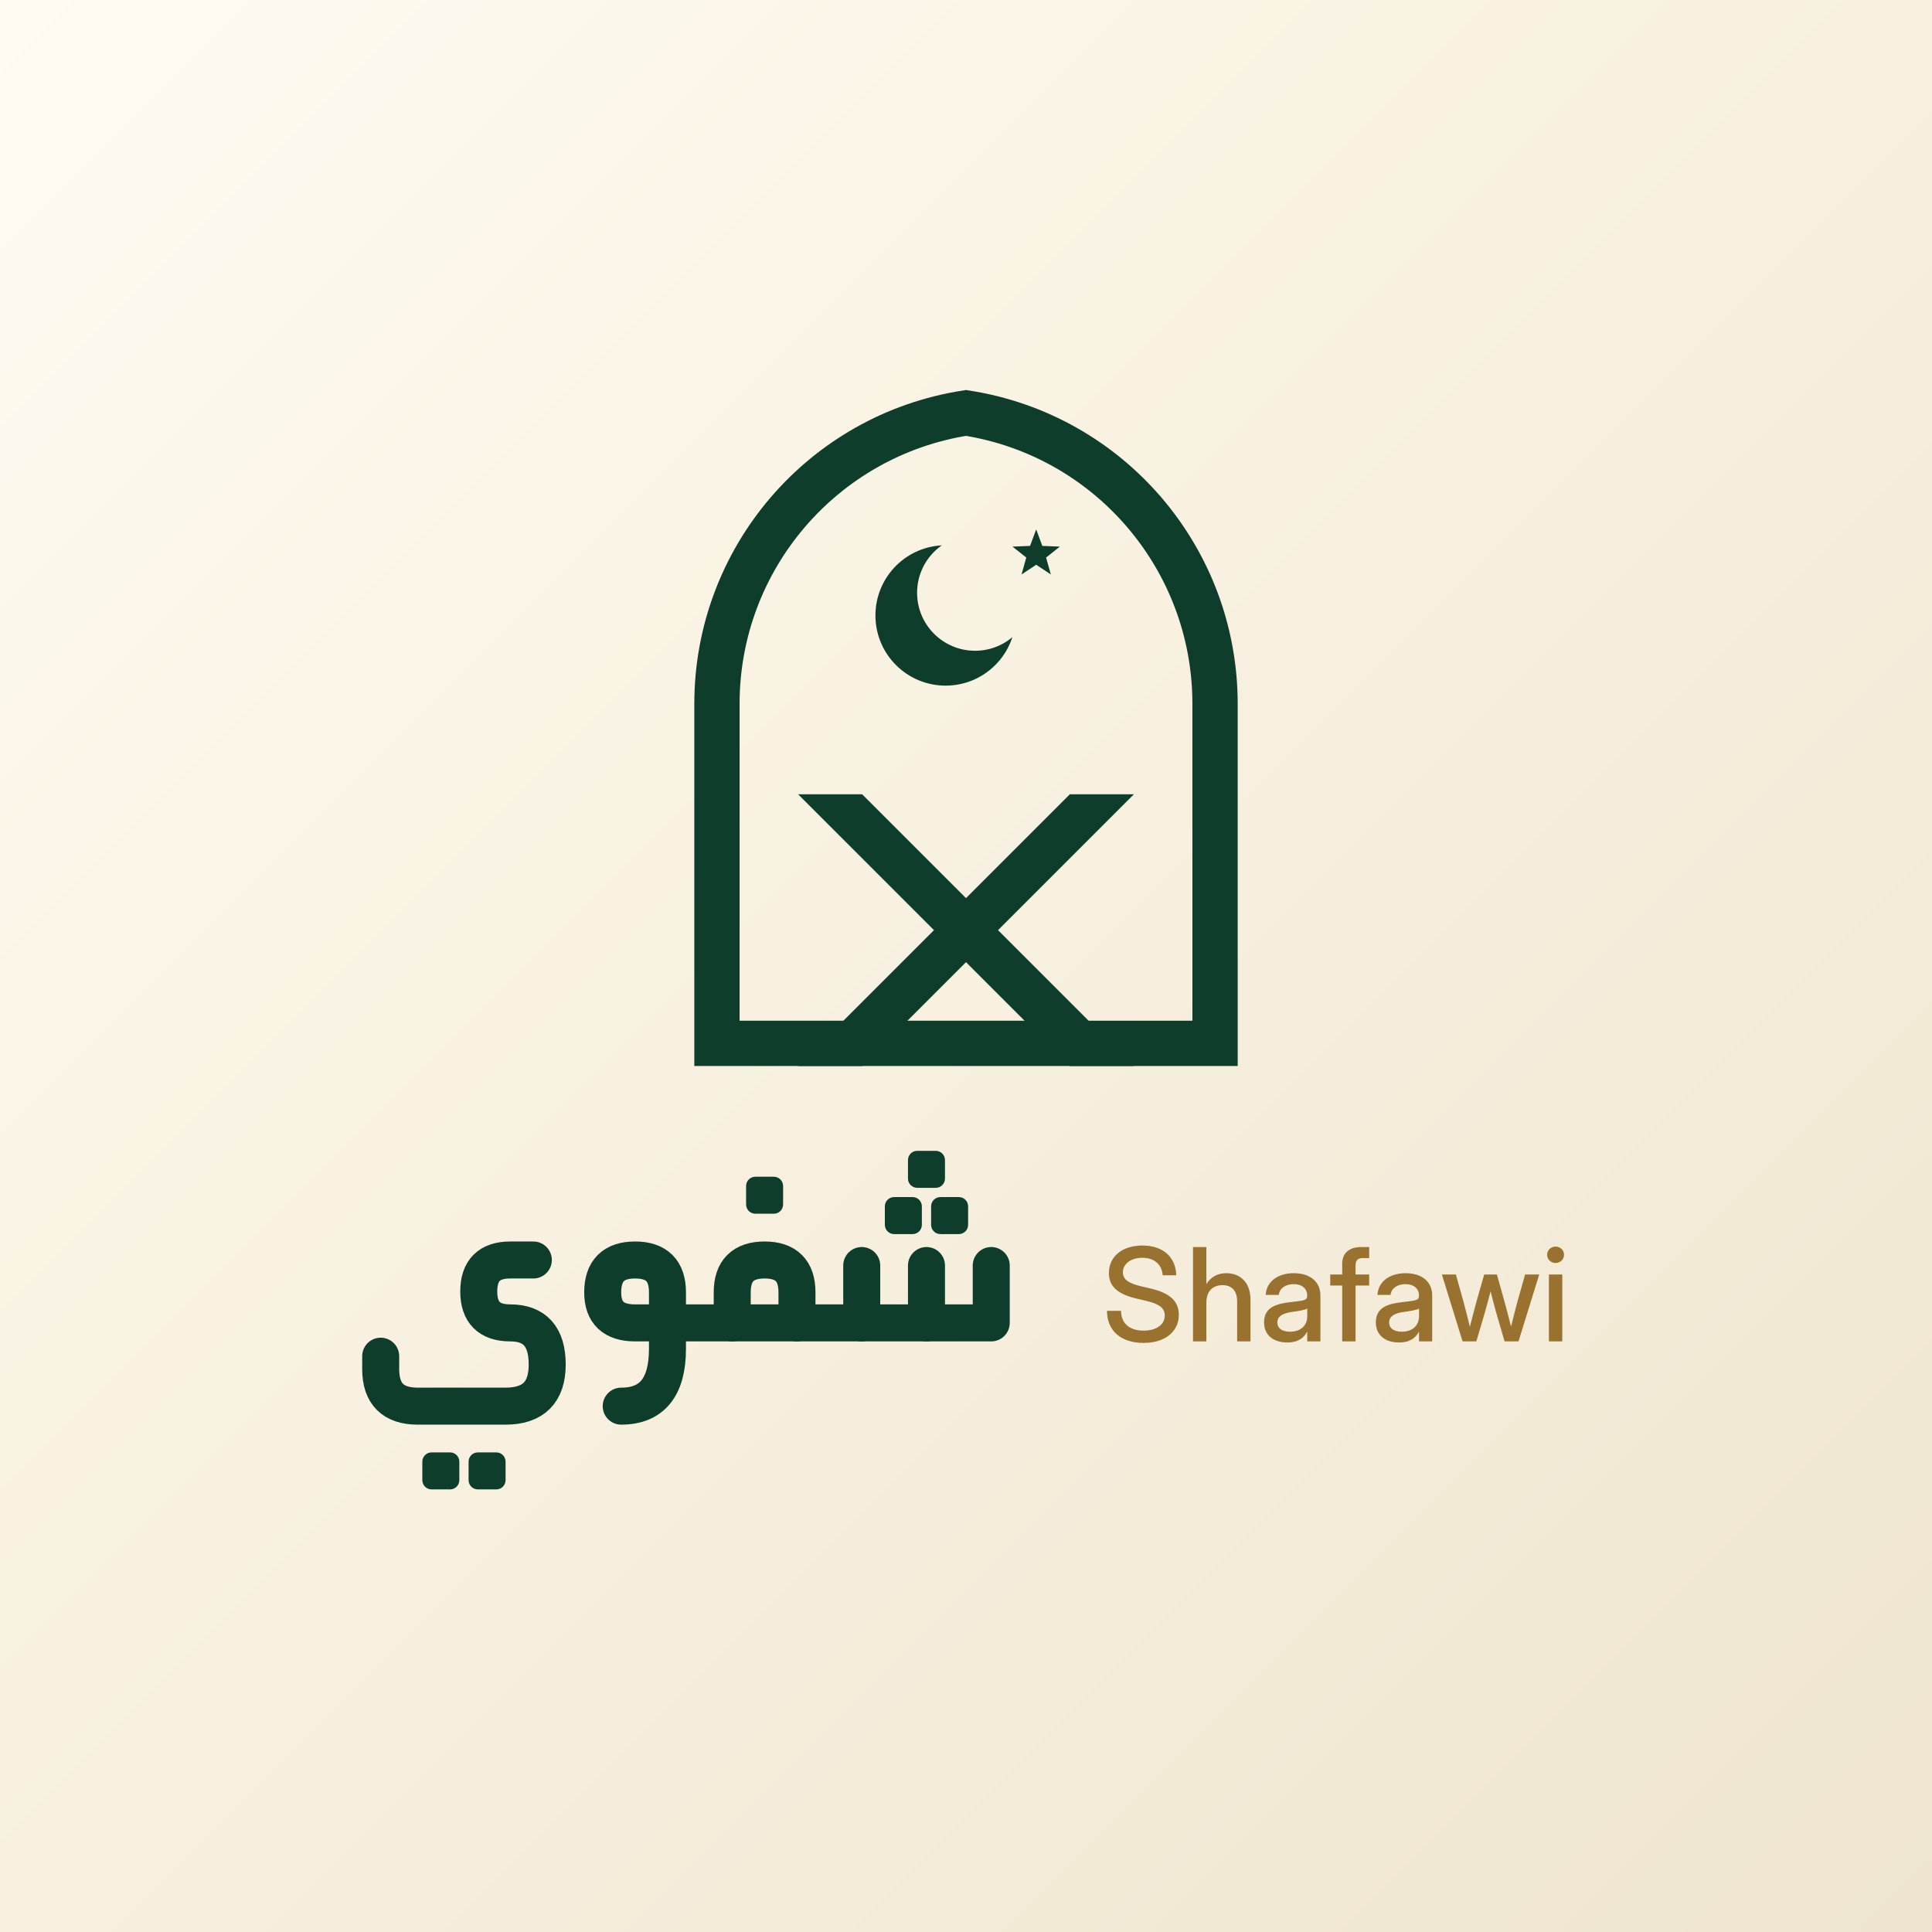
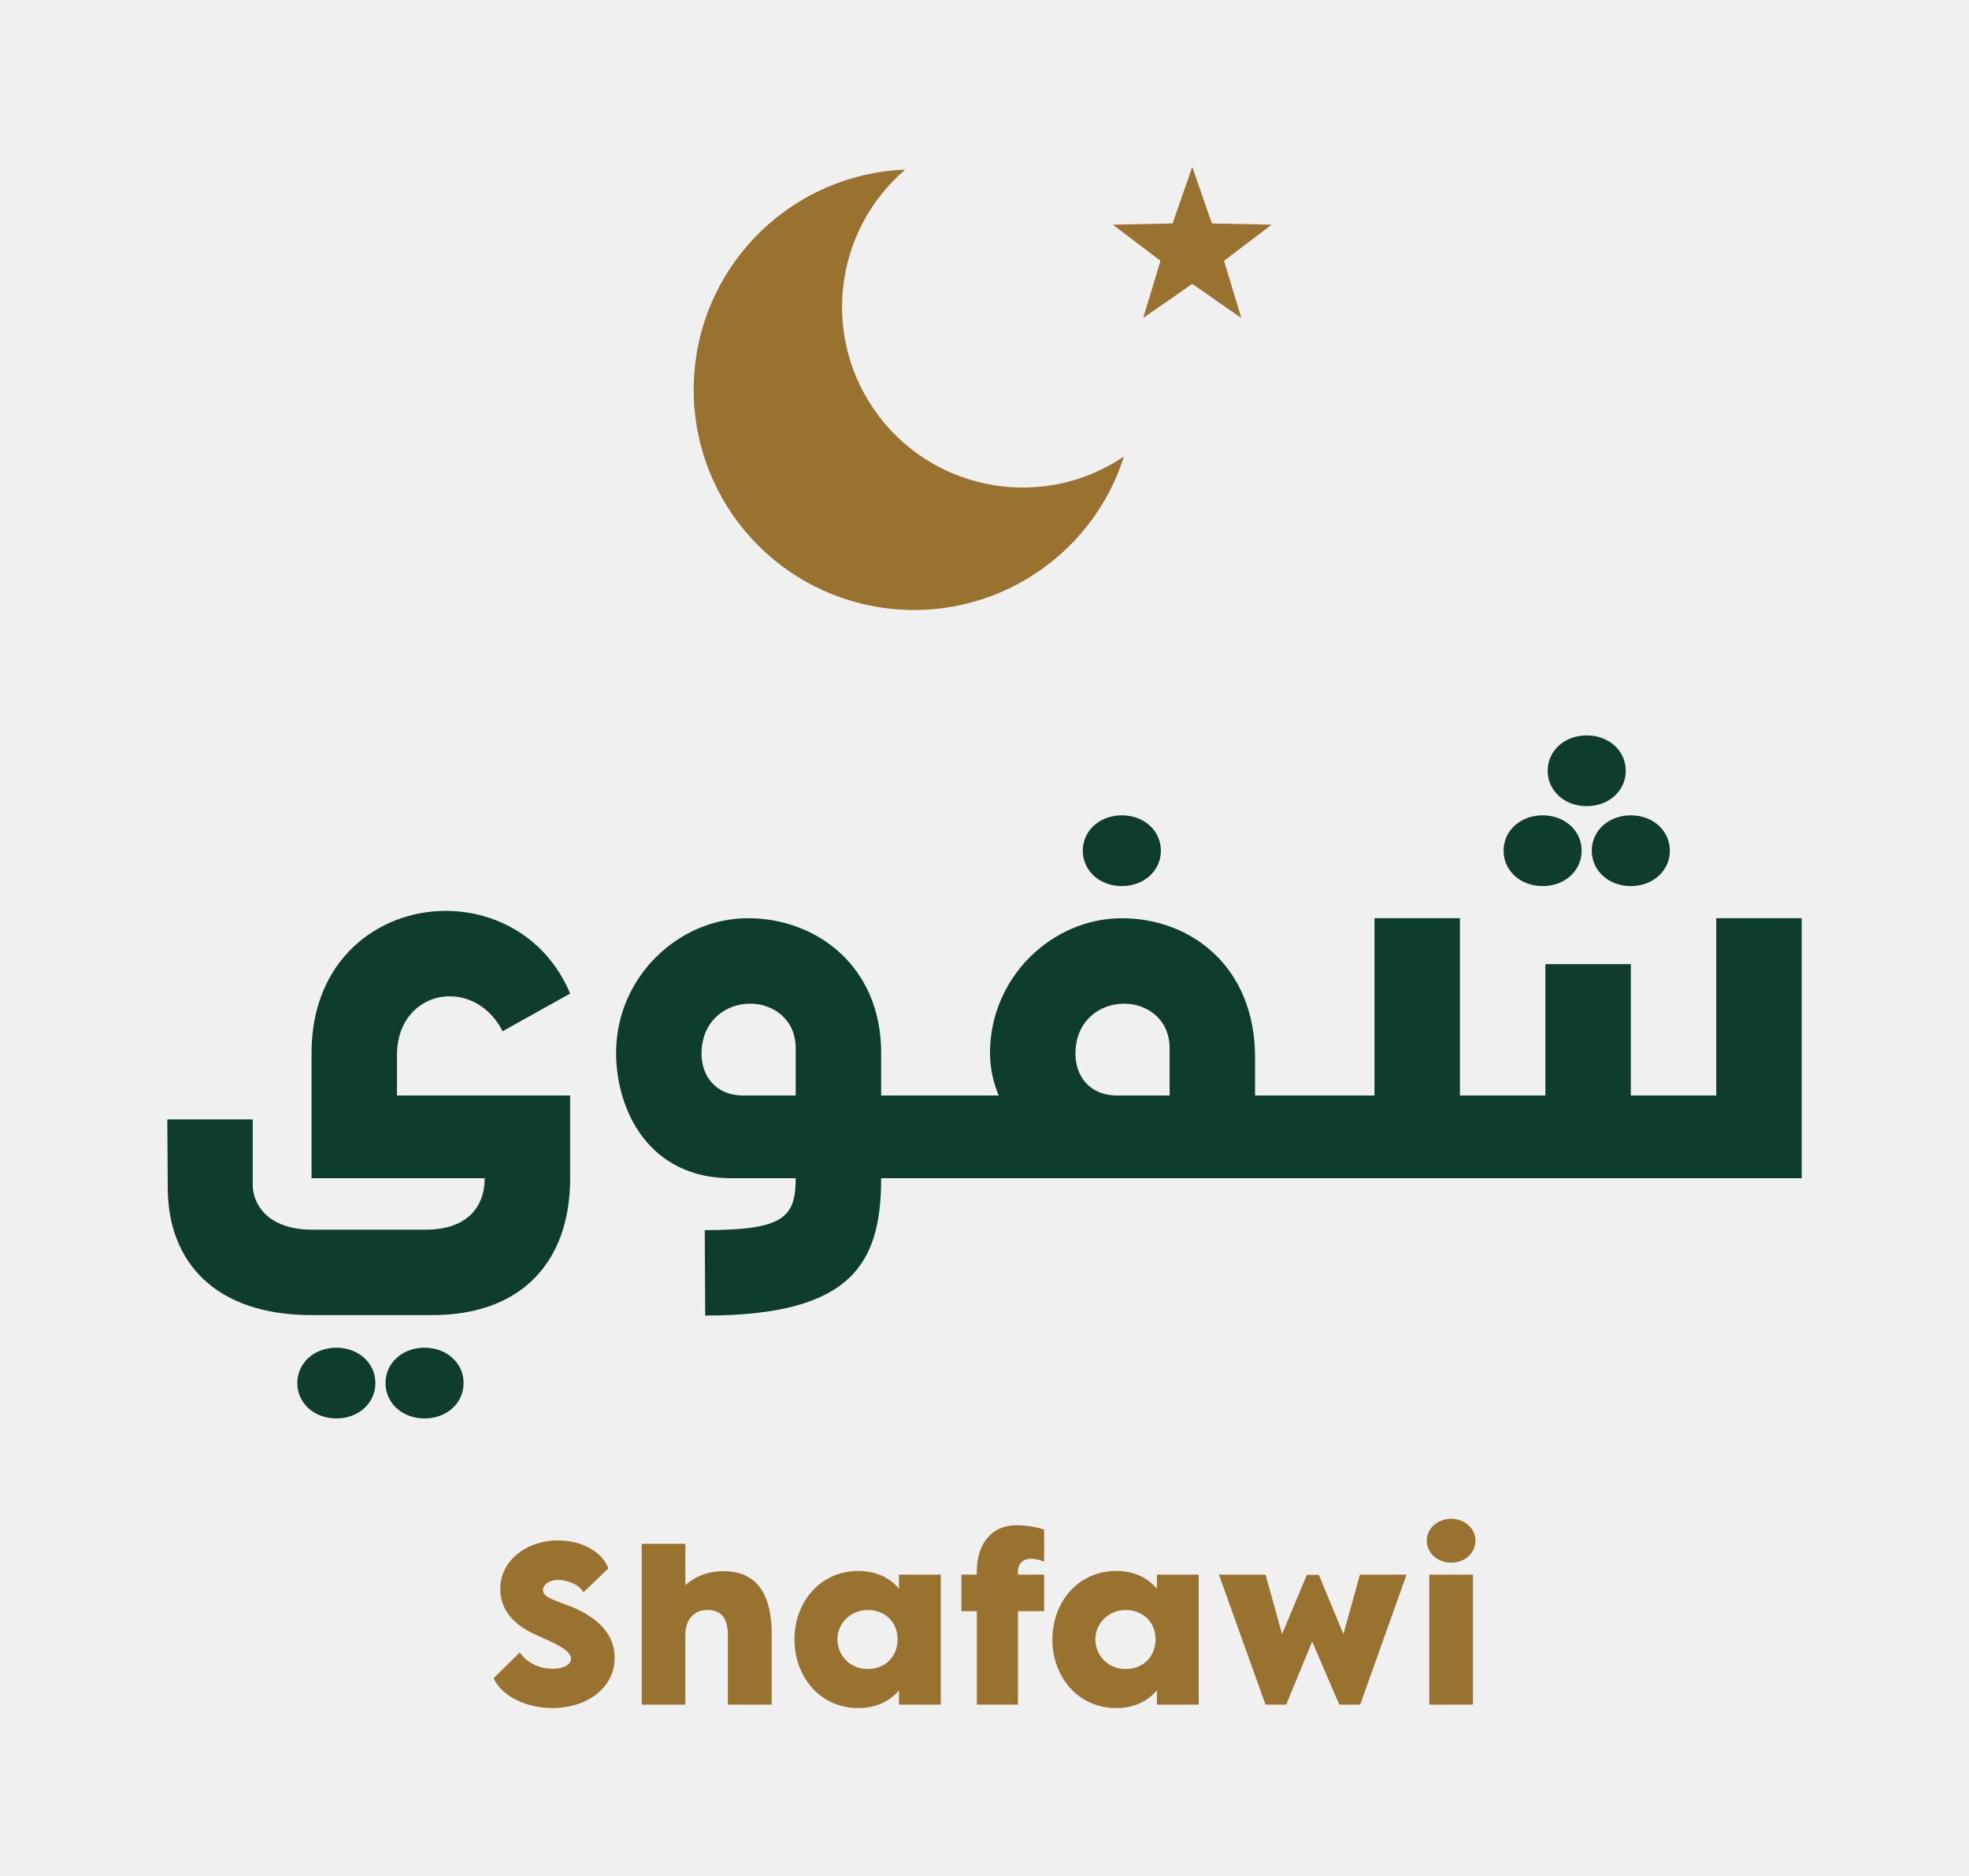
- <svg xmlns="http://www.w3.org/2000/svg" viewBox="0 0 1024 1024">
-   <defs>
-     <linearGradient id="BG" x1="0" y1="0" x2="1" y2="1">
-       <stop offset="0" stop-color="#FFFBF1" />
-       <stop offset="1" stop-color="#EFE5CE" />
-     </linearGradient>
-   </defs>
-   <rect width="1024" height="1024" fill="url(#BG)" />
-   <g transform="translate(368,205) scale(0.75)">
-     <path d="M16,464 V224 A208 208 0 0 1 192,18.48 A208 208 0 0 1 368,224 V464 Z" fill="none" stroke="#0F3D2B" stroke-width="32" stroke-linejoin="miter" stroke-miterlimit="10" />
-     <polygon points="73.37,288 118.63,288 310.63,480 265.37,480" fill="#0F3D2B" />
-     <polygon points="265.37,288 310.63,288 118.63,480 73.37,480" fill="#0F3D2B" />
-     <mask id="lkm" maskUnits="userSpaceOnUse" x="0" y="0" width="384" height="480">
-       <rect width="384" height="480" fill="#fff" />
-       <circle cx="198.4" cy="145.6" r="40.96" fill="#000" />
-     </mask>
-     <circle cx="177.6" cy="161.6" r="49.6" fill="#0F3D2B" mask="url(#lkm)" />
-     <polygon points="241.6,100.8 245.93,112.45 258.34,112.96 248.6,120.67 251.95,132.64 241.6,125.76 231.25,132.64 234.6,120.67 224.86,112.96 237.27,112.45" fill="#0F3D2B" />
-   </g>
-   <g transform="translate(74.3,603.1) scale(0.4903)">
-     <g>
-       <g fill="none" stroke="#0F3D2B" stroke-width="40" stroke-linecap="round" stroke-linejoin="round">
-         <path d="M920,138 V200 H570" />
-         <path d="M850,138 V200" />
-         <path d="M780,138 V200" />
-         <path d="M710,200 V167 Q710,132 675,132 Q640,132 640,167 V200" />
-         <path d="M570,200 V167 Q570,132 535,132 Q500,132 500,167 Q500,200 535,200 H570 V228 Q570,290 520,290" />
-         <path d="M425,132 H400 Q366,132 366,166 Q366,200 400,200 Q440,200 440,245 Q440,290 395,290 H300 Q260,290 260,250 V236" />
-       </g>
-       <rect x="830" y="14" width="40" height="40" rx="10" fill="#0F3D2B" />
-       <rect x="805" y="64" width="40" height="40" rx="10" fill="#0F3D2B" />
-       <rect x="855" y="64" width="40" height="40" rx="10" fill="#0F3D2B" />
-       <rect x="655" y="42" width="40" height="40" rx="10" fill="#0F3D2B" />
-       <rect x="305" y="340" width="40" height="40" rx="10" fill="#0F3D2B" />
-       <rect x="355" y="340" width="40" height="40" rx="10" fill="#0F3D2B" />
+ <svg xmlns="http://www.w3.org/2000/svg" viewBox="0 0 4286.0 4082.5" width="1072" height="1021">
+   <g transform="translate(364.0,364.0)">
+     <g id="bulan-bintang" fill="#9A7230">
+       <path id="bulan-sabit" d="M1606.63,5.17 A479.60,479.60 0 1 0 2082.55,629.82 A393.27,393.27 0 0 1 1606.63,5.17 Z" />
+       <polygon id="bintang" points="2231.26,-0.48 2274.00,122.47 2404.14,125.12 2300.41,203.76 2338.11,328.34 2231.26,254.00 2124.42,328.34 2162.12,203.76 2058.39,125.12 2188.53,122.47" />
    </g>
-     <g transform="translate(1040,220) scale(0.06846)">
-       <path d="M652 24C990 24 1209 -152 1209 -420C1209 -633 1071 -762 772 -833L611 -871C406 -920 326 -982 326 -1090C326 -1225 453 -1320 633 -1320C821 -1320 943 -1215 954 -1044H1169C1160 -1335 957 -1514 636 -1514C316 -1514 105 -1341 105 -1079C105 -873 237 -748 538 -677L701 -638C908 -589 987 -523 987 -408C987 -263 854 -170 652 -170C429 -170 298 -286 297 -483H75C75 -168 295 24 652 24ZM1644 -608C1644 -804 1755 -888 1899 -888C2045 -888 2130 -801 2130 -632V0H2341V-658C2341 -934 2176 -1077 1959 -1077C1822 -1077 1716 -1019 1644 -904V-1490H1433V0H1644ZM2921 17C3103 17 3189 -65 3233 -150H3237V0H3445V-724C3445 -939 3286 -1077 3026 -1077C2762 -1077 2591 -935 2581 -734H2788C2796 -831 2888 -904 3023 -904C3157 -904 3236 -830 3236 -728V-719C3236 -642 3170 -644 2972 -620C2757 -595 2555 -543 2555 -302C2555 -91 2711 17 2921 17ZM2964 -153C2841 -153 2765 -207 2765 -298C2765 -405 2869 -446 2984 -463C3096 -479 3208 -496 3237 -519V-395C3237 -265 3150 -153 2964 -153ZM4215 -1056H4000V-1193C4000 -1282 4033 -1316 4122 -1316H4215V-1490H4089C3899 -1490 3789 -1393 3789 -1227V-1056H3600V-882H3789V0H4000V-882H4215ZM4686 17C4868 17 4954 -65 4998 -150H5002V0H5210V-724C5210 -939 5051 -1077 4791 -1077C4527 -1077 4356 -935 4346 -734H4553C4561 -831 4653 -904 4788 -904C4922 -904 5001 -830 5001 -728V-719C5001 -642 4935 -644 4737 -620C4522 -595 4320 -543 4320 -302C4320 -91 4476 17 4686 17ZM4729 -153C4606 -153 4530 -207 4530 -298C4530 -405 4634 -446 4749 -463C4861 -479 4973 -496 5002 -519V-395C5002 -265 4915 -153 4729 -153ZM5690 0H5907L6043 -460C6074 -567 6103 -680 6132 -791C6161 -680 6189 -567 6219 -460L6353 0H6573L6900 -1056H6677L6555 -624C6520 -497 6488 -363 6455 -234C6421 -363 6389 -498 6353 -624L6232 -1056H6031L5908 -624C5873 -496 5839 -361 5805 -230C5772 -361 5740 -496 5705 -624L5584 -1056H5363ZM7053 0H7264V-1056H7053ZM7158 -1238C7233 -1238 7292 -1295 7292 -1367C7292 -1440 7233 -1497 7158 -1497C7083 -1497 7025 -1440 7025 -1367C7025 -1295 7083 -1238 7158 -1238Z" fill="#9A7230" />
-     </g>
+     <path id="shafawi-arab" d="M364 298H627C822 298 927 181 927 0V-1V-180H550V-268C550 -351 606 -396 665 -396C709 -396 754 -371 780 -320L927 -402C876 -523 766 -582 656 -582C510 -582 364 -476 364 -273V0H741C741 63 702 112 613 112H364C275 112 236 62 236 14V-128H50L51 23C52 182 154 298 364 298ZM333 446C333 489 369 523 418 523C467 523 503 489 503 446C503 403 467 369 418 369C369 369 333 403 333 446ZM525 446C525 489 561 523 610 523C659 523 695 489 695 446C695 403 659 369 610 369C561 369 525 403 525 446ZM1220 113 1221 299C1541 299 1604 185 1604 0H1741V-180H1604V-273C1604 -461 1464 -566 1314 -566C1162 -566 1027 -437 1027 -273C1027 -147 1099 0 1277 0H1418C1418 86 1391 113 1220 113ZM1213 -271C1213 -343 1266 -380 1319 -380C1369 -380 1418 -346 1418 -283V-180H1305C1242 -180 1213 -224 1213 -271ZM1721 0H2558V-180H2418V-263C2418 -461 2278 -566 2128 -566C1976 -566 1841 -437 1841 -273C1841 -242 1847 -211 1860 -180H1721ZM2027 -271C2027 -343 2080 -380 2133 -380C2183 -380 2232 -346 2232 -283V-180H2119C2056 -180 2027 -224 2027 -271ZM2043 -713C2043 -670 2079 -636 2128 -636C2177 -636 2213 -670 2213 -713C2213 -756 2177 -790 2128 -790C2079 -790 2043 -756 2043 -713ZM2538 0H3608V-566H3422V-180H3236V-466H3050V-180H2864V-566H2678V-180H2538ZM2959 -713C2959 -670 2995 -636 3044 -636C3093 -636 3129 -670 3129 -713C3129 -756 3093 -790 3044 -790C2995 -790 2959 -756 2959 -713ZM3055 -887C3055 -844 3091 -810 3140 -810C3189 -810 3225 -844 3225 -887C3225 -930 3189 -964 3140 -964C3091 -964 3055 -930 3055 -887ZM3151 -713C3151 -670 3187 -636 3236 -636C3285 -636 3321 -670 3321 -713C3321 -756 3285 -790 3236 -790C3187 -790 3151 -756 3151 -713Z" transform="translate(-50.0,2201.0)" fill="#0F3D2B" />
+     <path id="shafawi-latin" d="M296 15C438 15 565 -68 565 -204C565 -308 492 -377 380 -425C304 -455 253 -466 253 -499C253 -523 281 -543 319 -543C353 -543 409 -526 429 -489L538 -593C512 -663 426 -715 317 -715C183 -715 67 -627 67 -505C67 -398 143 -338 233 -299C303 -268 375 -237 375 -200C375 -170 336 -156 296 -156C236 -156 182 -183 152 -227L38 -115C74 -36 180 15 296 15ZM683 0H873V-304C873 -367 907 -412 969 -412C1026 -412 1058 -380 1058 -304V0H1249V-304C1249 -530 1144 -581 1038 -581C971 -581 915 -558 873 -520V-700H683ZM1626 15C1702 15 1761 -13 1803 -62V0H1985V-566H1803V-505C1760 -555 1700 -582 1626 -582C1463 -582 1348 -450 1348 -283C1348 -123 1458 15 1626 15ZM1535 -284C1535 -354 1592 -412 1668 -412C1738 -412 1797 -363 1797 -284C1797 -208 1742 -155 1667 -155C1587 -155 1535 -217 1535 -284ZM2142 0H2321V-407H2435V-566H2321V-583C2321 -598 2330 -635 2379 -635C2396 -635 2416 -630 2435 -623V-762C2402 -774 2350 -781 2315 -781C2198 -781 2142 -689 2142 -583V-566H2075V-407H2142ZM2749 15C2825 15 2884 -13 2926 -62V0H3108V-566H2926V-505C2883 -555 2823 -582 2749 -582C2586 -582 2471 -450 2471 -283C2471 -123 2581 15 2749 15ZM2658 -284C2658 -354 2715 -412 2791 -412C2861 -412 2920 -363 2920 -284C2920 -208 2865 -155 2790 -155C2710 -155 2658 -217 2658 -284ZM3399 0H3489L3602 -275L3720 0H3811L4013 -566H3810L3738 -307L3631 -565H3579L3471 -307L3399 -566H3196ZM4112 0H4302V-566H4112ZM4101 -714C4101 -661 4147 -618 4207 -618C4268 -618 4313 -661 4313 -714C4313 -766 4268 -809 4207 -809C4147 -809 4101 -766 4101 -714Z" transform="translate(691.3,3347.0) scale(0.5)" fill="#9A7230" />
  </g>
</svg>
